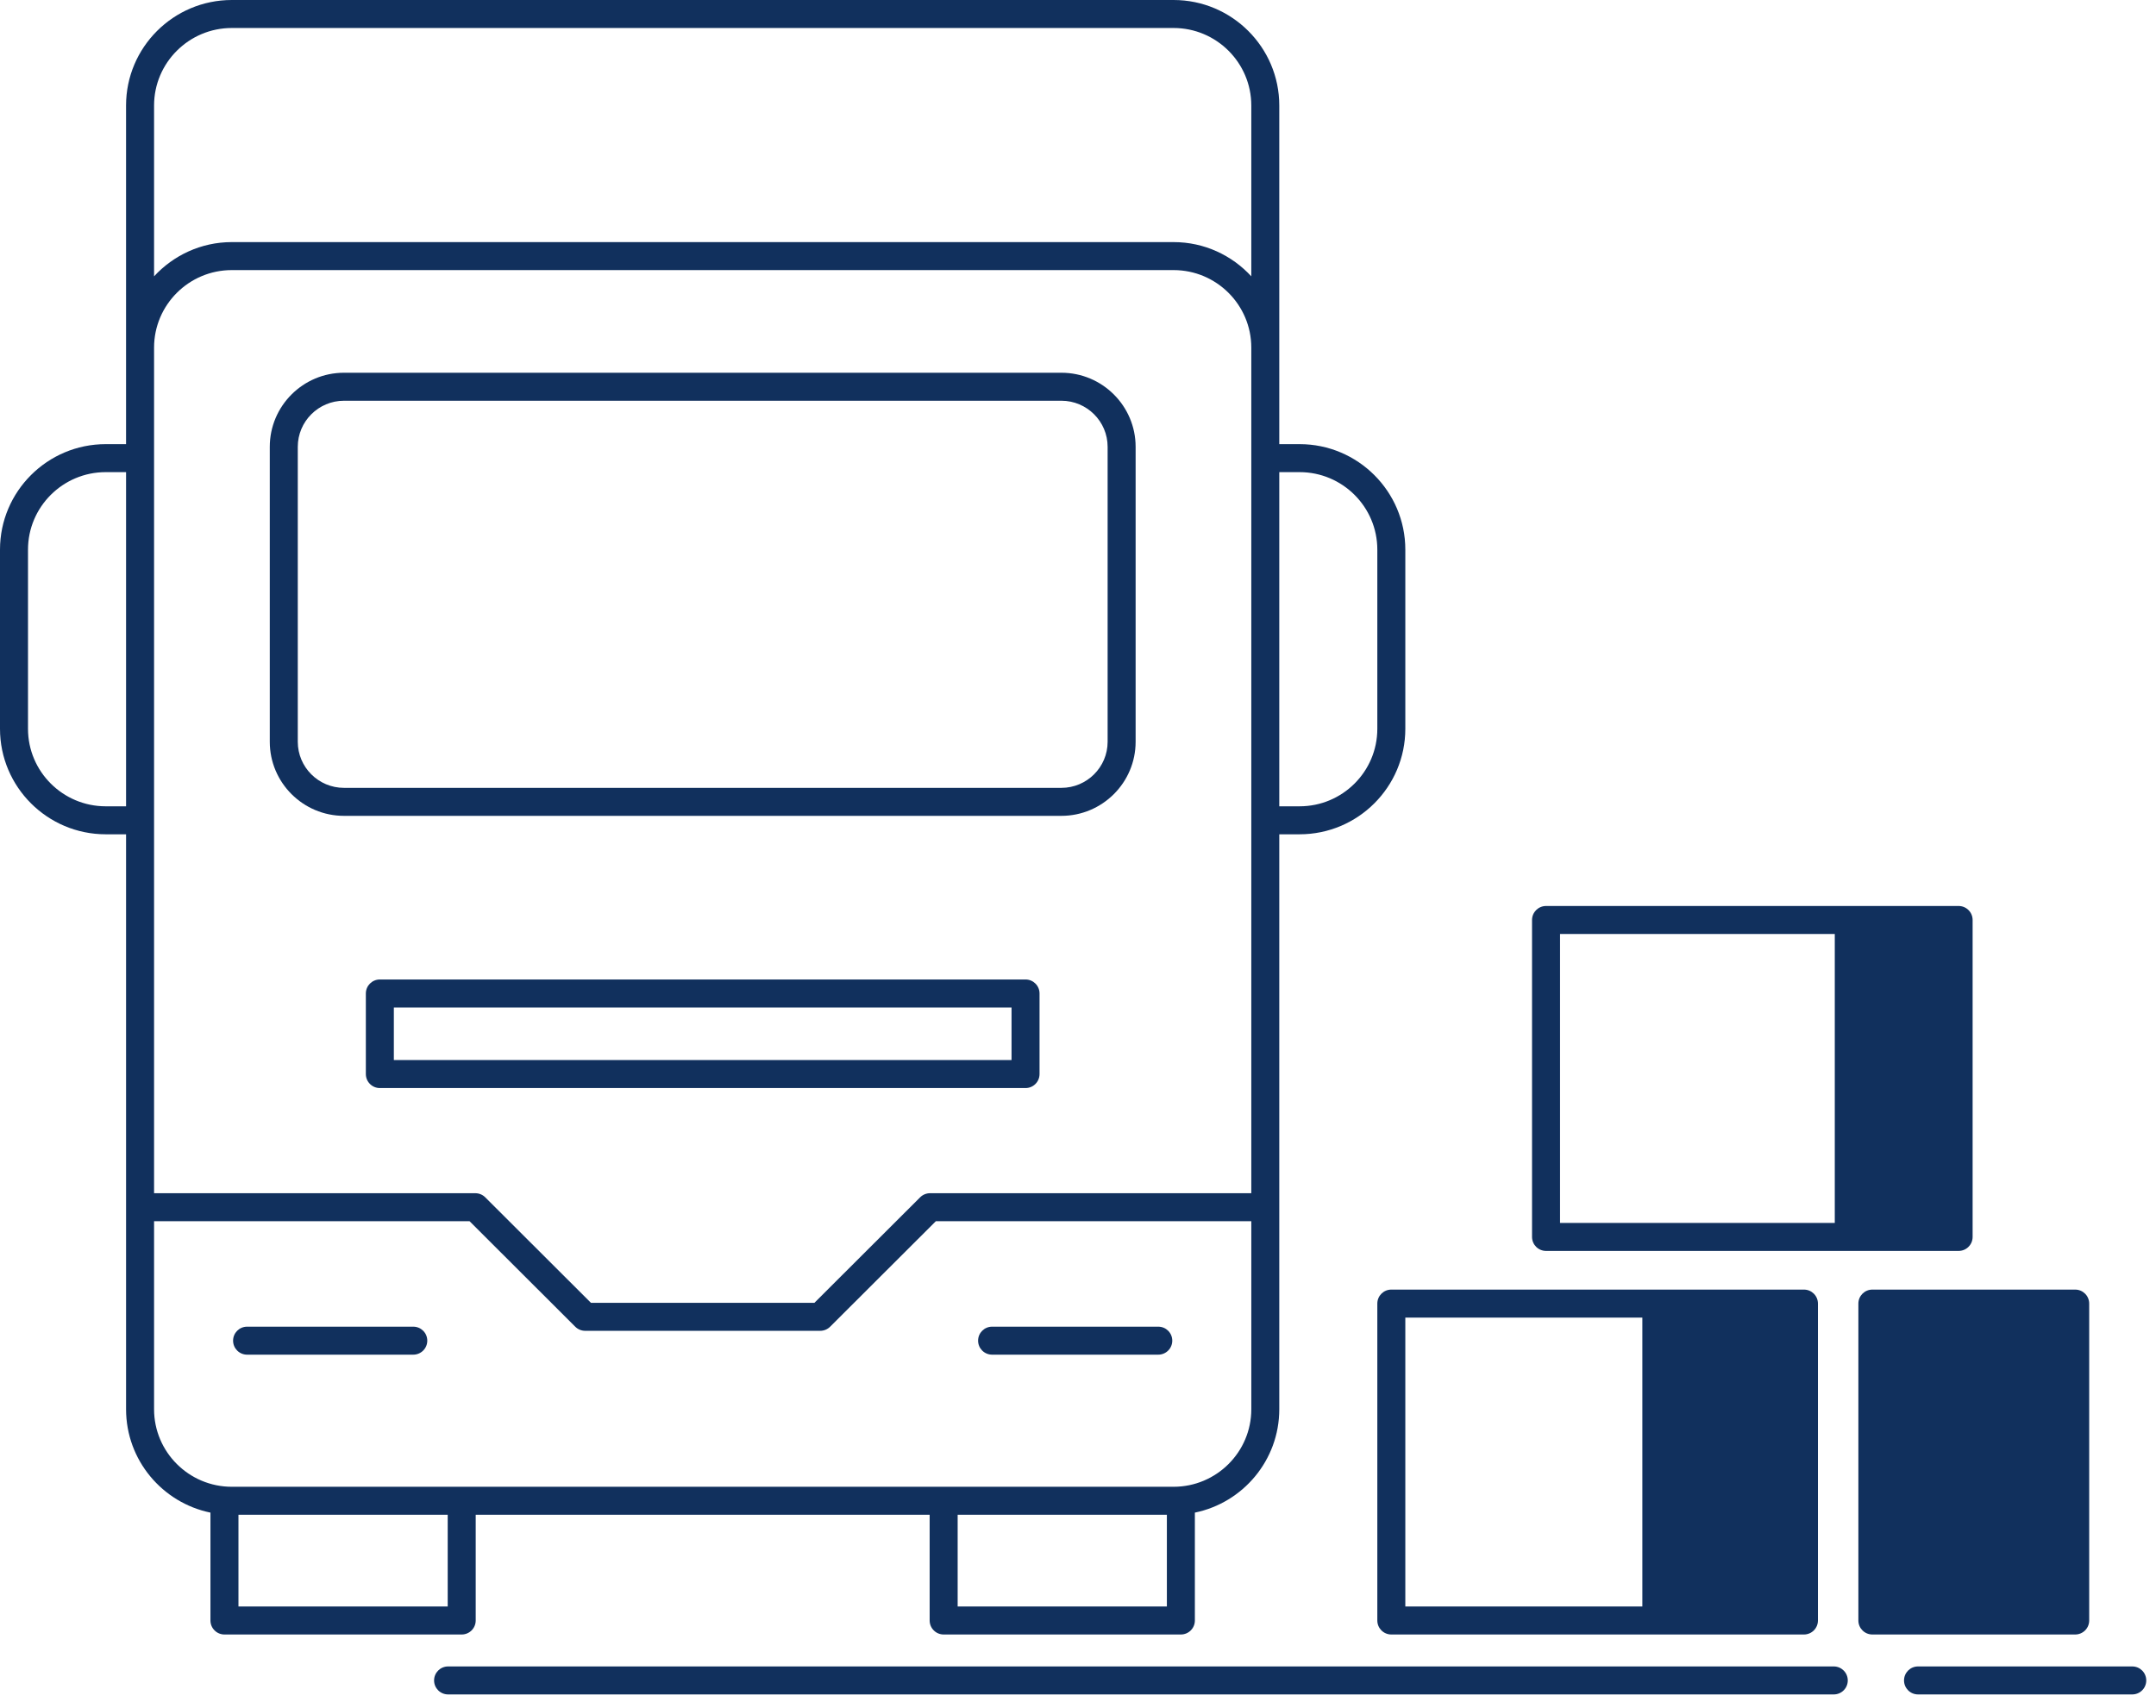
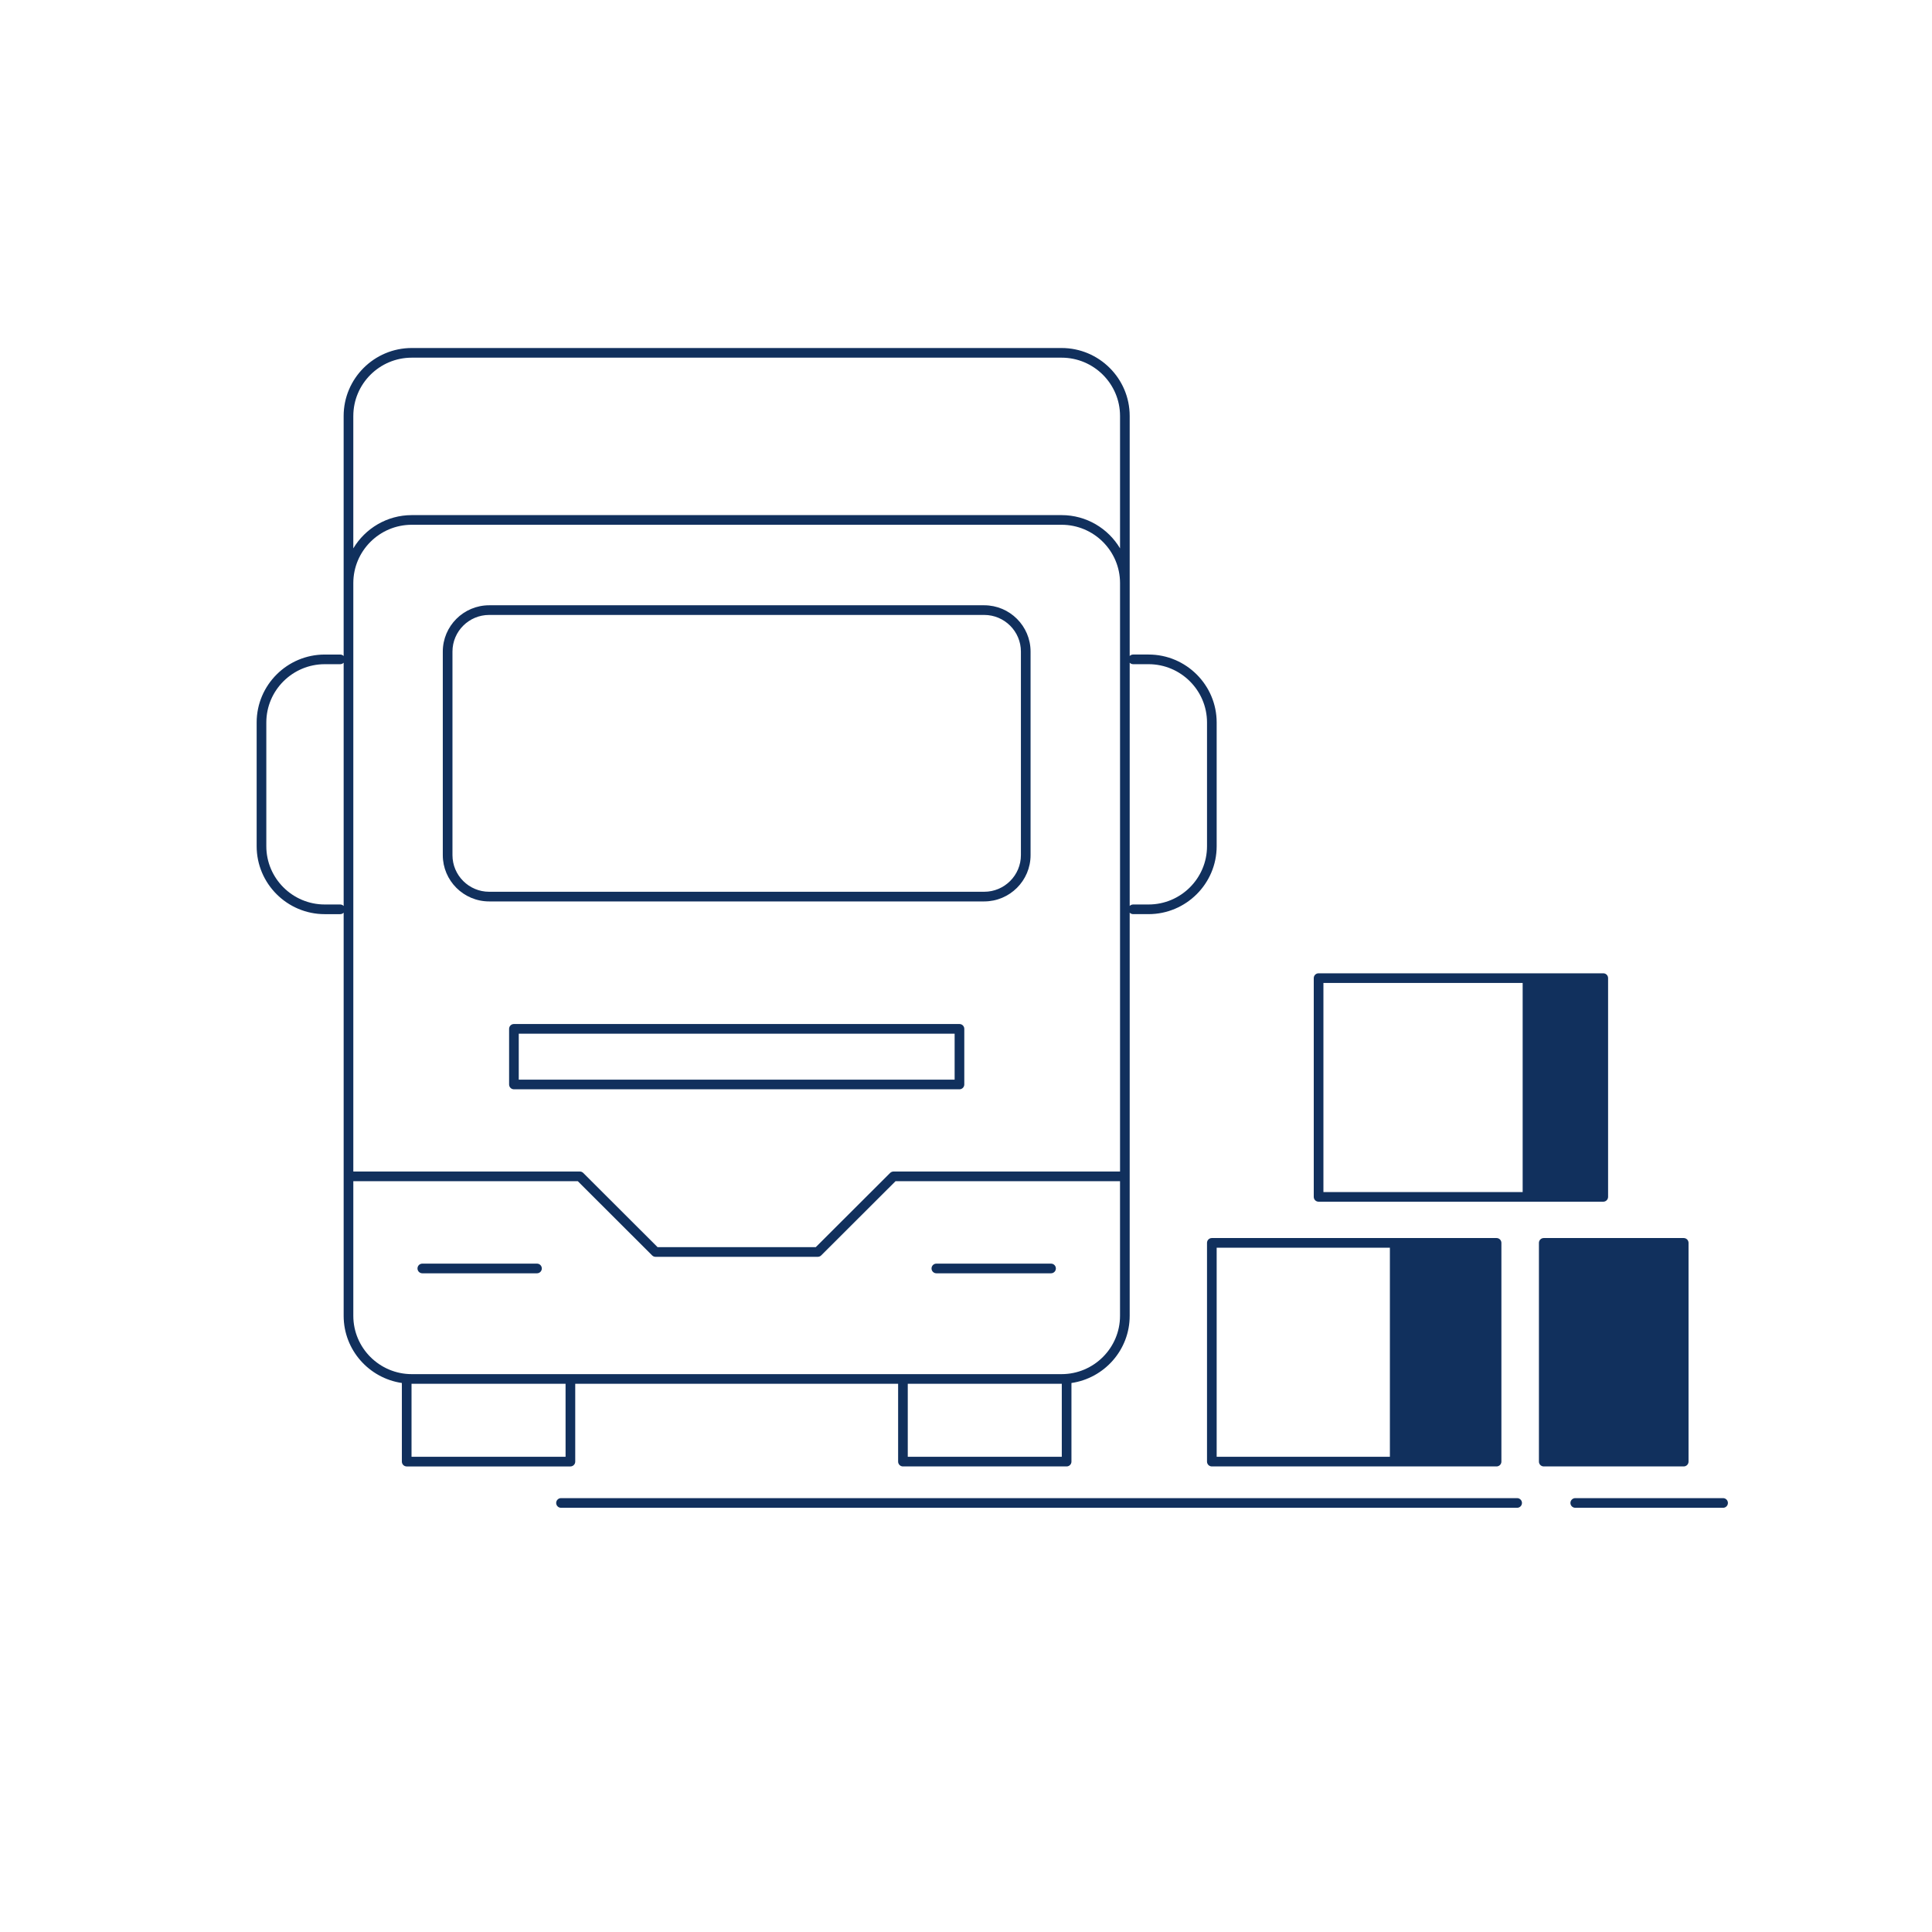
- <svg xmlns="http://www.w3.org/2000/svg" width="154" height="122" viewBox="0 0 154 122" fill="none">
-   <path d="M130.984 119.06H32.006C31.454 119.06 31.006 119.507 31.006 120.06C31.006 120.613 31.454 121.06 32.006 121.06H130.984C131.537 121.06 131.984 120.613 131.984 120.06C131.984 119.507 131.536 119.06 130.984 119.06Z" fill="#11305D" />
-   <path d="M152.304 119.06H137.002C136.449 119.06 136.002 119.507 136.002 120.06C136.002 120.613 136.449 121.06 137.002 121.06H152.304C152.857 121.06 153.304 120.613 153.304 120.06C153.304 119.507 152.857 119.06 152.304 119.06Z" fill="#11305D" />
-   <path d="M81.116 52.997V31.924C81.116 29.006 78.737 26.631 75.813 26.631H24.57C21.648 26.631 19.27 29.006 19.27 31.924V52.997C19.27 55.915 21.647 58.289 24.57 58.289H75.813C78.737 58.289 81.116 55.915 81.116 52.997ZM21.27 52.997V31.924C21.27 30.108 22.75 28.631 24.57 28.631H75.813C77.634 28.631 79.116 30.108 79.116 31.924V52.997C79.116 54.812 77.635 56.289 75.813 56.289H24.57C22.75 56.289 21.27 54.813 21.27 52.997Z" fill="#11305D" />
-   <path d="M17.649 96.785H29.52C30.072 96.785 30.52 96.338 30.52 95.785C30.52 95.232 30.072 94.785 29.52 94.785H17.649C17.097 94.785 16.649 95.232 16.649 95.785C16.649 96.338 17.097 96.785 17.649 96.785Z" fill="#11305D" />
-   <path d="M70.864 96.785H82.734C83.287 96.785 83.734 96.338 83.734 95.785C83.734 95.232 83.287 94.785 82.734 94.785H70.864C70.312 94.785 69.864 95.232 69.864 95.785C69.864 96.338 70.311 96.785 70.864 96.785Z" fill="#11305D" />
-   <path d="M74.253 76.737V70.98C74.253 70.427 73.805 69.98 73.253 69.98H27.132C26.58 69.98 26.132 70.427 26.132 70.98V76.737C26.132 77.29 26.58 77.737 27.132 77.737H73.253C73.806 77.737 74.253 77.289 74.253 76.737ZM72.253 75.737H28.132V71.98H72.253V75.737Z" fill="#11305D" />
-   <path d="M33.979 115.778V108.224H66.404V115.778C66.404 116.331 66.852 116.778 67.404 116.778H84.348C84.901 116.778 85.348 116.331 85.348 115.778V108.07C88.785 107.366 91.377 104.323 91.377 100.687V83.39V59.607H92.829C96.992 59.607 100.38 56.226 100.38 52.071V39.269C100.38 35.113 96.992 31.732 92.829 31.732H91.377V24.834V7.537C91.377 3.381 87.989 0 83.826 0H16.556C12.392 0 9.004 3.381 9.004 7.537V24.834V31.732H7.551C3.387 31.732 0 35.113 0 39.269V52.071C0 56.226 3.387 59.607 7.551 59.607H9.005V83.39V100.687C9.005 104.322 11.597 107.364 15.032 108.07V115.778C15.032 116.331 15.48 116.778 16.032 116.778H32.978C33.531 116.778 33.979 116.33 33.979 115.778ZM83.348 114.778H68.404V108.224H83.348V114.778ZM11.005 83.39V24.834C11.005 21.781 13.496 19.297 16.557 19.297H83.827C86.888 19.297 89.378 21.781 89.378 24.834V83.39V85.25H66.432C66.167 85.25 65.913 85.355 65.725 85.542L58.172 93.081H42.21L34.659 85.542C34.471 85.355 34.218 85.25 33.952 85.25H11.005V83.39ZM92.829 33.732C95.89 33.732 98.38 36.216 98.38 39.269V52.071C98.38 55.124 95.89 57.607 92.829 57.607H91.377V33.732H92.829ZM11.005 7.537C11.005 4.484 13.496 2 16.557 2H83.827C86.888 2 89.378 4.484 89.378 7.537V19.742C87.997 18.243 86.024 17.297 83.827 17.297H16.557C14.361 17.297 12.387 18.244 11.005 19.742V7.537ZM7.551 57.607C4.49 57.607 2 55.124 2 52.071V39.269C2 36.216 4.49 33.732 7.551 33.732H9.005V57.607H7.551ZM11.005 100.687V87.25H33.539L41.09 94.789C41.278 94.976 41.531 95.081 41.797 95.081H58.587C58.852 95.081 59.106 94.976 59.294 94.789L66.847 87.25H89.379V100.687C89.379 103.74 86.889 106.224 83.828 106.224H67.404H32.979H16.557C13.496 106.224 11.005 103.74 11.005 100.687ZM31.979 114.778H17.033V108.224H31.979V114.778Z" fill="#11305D" />
-   <path d="M99.38 92.136C98.827 92.136 98.38 92.583 98.38 93.136V115.778C98.38 116.331 98.827 116.778 99.38 116.778H128.853C129.406 116.778 129.853 116.331 129.853 115.778V93.136C129.853 92.583 129.406 92.136 128.853 92.136H99.38ZM100.38 94.136H117.311V114.778H100.38V94.136Z" fill="#11305D" />
-   <path d="M110.431 89.373H139.901C140.454 89.373 140.901 88.926 140.901 88.373V65.729C140.901 65.177 140.454 64.729 139.901 64.729H110.431C109.878 64.729 109.431 65.177 109.431 65.729V88.373C109.431 88.926 109.878 89.373 110.431 89.373ZM111.431 66.73H131.056V87.374H111.431V66.73Z" fill="#11305D" />
-   <path d="M149.228 115.778V93.136C149.228 92.583 148.781 92.136 148.228 92.136H133.741C133.188 92.136 132.741 92.583 132.741 93.136V115.778C132.741 116.331 133.188 116.778 133.741 116.778H148.228C148.781 116.778 149.228 116.33 149.228 115.778Z" fill="#11305D" />
+ <svg xmlns="http://www.w3.org/2000/svg" version="1.1" x="0px" y="0px" width="200px" height="200px" viewBox="0 0 200 200" enable-background="new 0 0 200 200" xml:space="preserve">
+   <g id="Layer_1">
+ </g>
+   <g id="Layer_2">
+     <g>
+       <path d="M157.053,155.086H58.075c-0.275,0-0.5,0.225-0.5,0.5c0,0.277,0.225,0.5,0.5,0.5h98.978c0.275,0,0.5-0.223,0.5-0.5    C157.553,155.311,157.328,155.086,157.053,155.086z" fill="#11305D" />
+       <path d="M178.373,155.086H163.07c-0.273,0-0.5,0.225-0.5,0.5c0,0.277,0.227,0.5,0.5,0.5h15.303c0.275,0,0.5-0.223,0.5-0.5    C178.873,155.311,178.648,155.086,178.373,155.086z" fill="#11305D" />
+       <path d="M106.684,88.522V67.451c0-2.644-2.154-4.793-4.801-4.793H50.638c-2.646,0-4.8,2.149-4.8,4.793v21.071    c0,2.644,2.152,4.793,4.8,4.793h51.243C104.529,93.315,106.684,91.166,106.684,88.522z M46.839,88.522V67.451    c0-2.093,1.704-3.793,3.8-3.793h51.244c2.096,0,3.801,1.7,3.801,3.793v21.071c0,2.093-1.705,3.793-3.801,3.793H50.638    C48.543,92.315,46.839,90.615,46.839,88.522z" fill="#11305D" />
+       <path d="M43.718,131.811h11.871c0.276,0,0.5-0.225,0.5-0.5c0-0.277-0.224-0.5-0.5-0.5H43.718c-0.276,0-0.5,0.223-0.5,0.5    C43.218,131.586,43.442,131.811,43.718,131.811z" fill="#11305D" />
+       <path d="M96.932,131.811h11.871c0.275,0,0.5-0.225,0.5-0.5c0-0.277-0.225-0.5-0.5-0.5H96.932c-0.275,0-0.5,0.223-0.5,0.5    C96.432,131.586,96.657,131.811,96.932,131.811z" fill="#11305D" />
+       <path d="M99.823,112.264v-5.758c0-0.277-0.225-0.5-0.5-0.5H53.202c-0.276,0-0.5,0.223-0.5,0.5v5.758c0,0.275,0.224,0.5,0.5,0.5    h46.121C99.598,112.764,99.823,112.539,99.823,112.264z M98.823,111.764H53.702v-4.758h45.121V111.764z" fill="#11305D" />
+       <path d="M59.548,151.305v-8.055h33.425v8.055c0,0.275,0.225,0.5,0.5,0.5h16.943c0.277,0,0.5-0.225,0.5-0.5v-8.137    c3.404-0.498,6.029-3.422,6.029-6.955v-17.297V94.478c0.092,0.094,0.217,0.153,0.359,0.153h1.594c3.887,0,7.051-3.156,7.051-7.035    V74.794c0-3.881-3.164-7.037-7.051-7.037h-1.594c-0.143,0-0.268,0.06-0.359,0.152v-7.552V43.063c0-3.88-3.162-7.037-7.051-7.037    H42.625c-3.889,0-7.051,3.157-7.051,7.037v17.295v7.552c-0.092-0.094-0.217-0.152-0.358-0.152H33.62    c-3.887,0-7.051,3.156-7.051,7.037v12.803c0,3.879,3.164,7.035,7.051,7.035h1.597c0.142,0,0.269-0.061,0.358-0.153v24.437v17.297    c0,3.531,2.623,6.455,6.026,6.953v8.139c0,0.275,0.224,0.5,0.5,0.5h16.946C59.325,151.805,59.548,151.58,59.548,151.305z     M109.916,143.25v7.555H93.972v-7.555h15.922H109.916z M36.575,118.916V60.358c0-3.327,2.715-6.034,6.051-6.034h67.269    c3.336,0,6.051,2.707,6.051,6.034v58.558v2.359H92.5c-0.133,0-0.26,0.055-0.354,0.146l-7.699,7.684H68.073l-7.697-7.684    c-0.094-0.094-0.221-0.146-0.354-0.146H36.575V118.916z M117.305,68.757h1.594c3.336,0,6.051,2.708,6.051,6.037v12.803    c0,3.328-2.715,6.035-6.051,6.035h-1.594c-0.143,0-0.268,0.06-0.359,0.152V68.603C117.037,68.697,117.162,68.757,117.305,68.757z     M36.575,43.063c0-3.329,2.715-6.037,6.051-6.037h67.269c3.336,0,6.051,2.708,6.051,6.037v13.702    c-1.229-2.059-3.479-3.441-6.051-3.441H42.625c-2.571,0-4.818,1.385-6.051,3.441V43.063z M35.216,93.632H33.62    c-3.336,0-6.051-2.707-6.051-6.035V74.794c0-3.329,2.715-6.037,6.051-6.037h1.597c0.142,0,0.269-0.061,0.358-0.153v25.183    C35.483,93.691,35.358,93.632,35.216,93.632z M36.575,136.213v-13.936h23.239l7.697,7.684c0.094,0.094,0.222,0.145,0.354,0.145    h16.789c0.133,0,0.26-0.053,0.354-0.145l7.698-7.684h23.238v13.936c0,3.328-2.715,6.037-6.051,6.037H93.472H59.048H42.625    C39.29,142.25,36.575,139.541,36.575,136.213z M58.548,150.805H42.601v-7.555h0.024h15.922L58.548,150.805L58.548,150.805z" fill="#11305D" />
+       <path d="M125.449,128.162c-0.275,0-0.5,0.223-0.5,0.5v22.643c0,0.275,0.225,0.5,0.5,0.5h29.475c0.273,0,0.5-0.225,0.5-0.5v-22.643    c0-0.277-0.227-0.5-0.5-0.5H125.449z M125.949,129.162h17.932v21.643h-17.932V129.162z" fill="#11305D" />
+       <path d="M136.5,124.4h29.469c0.277,0,0.5-0.225,0.5-0.5v-22.645c0-0.277-0.223-0.5-0.5-0.5H136.5c-0.277,0-0.5,0.223-0.5,0.5    V123.9C136,124.176,136.223,124.4,136.5,124.4z M137,101.756h20.625V123.4H137V101.756z" fill="#11305D" />
+       <path d="M174.797,151.305v-22.643c0-0.277-0.225-0.5-0.5-0.5h-14.488c-0.275,0-0.5,0.223-0.5,0.5v22.643    c0,0.275,0.225,0.5,0.5,0.5h14.488C174.572,151.805,174.797,151.58,174.797,151.305z" fill="#11305D" />
+     </g>
+   </g>
</svg>
